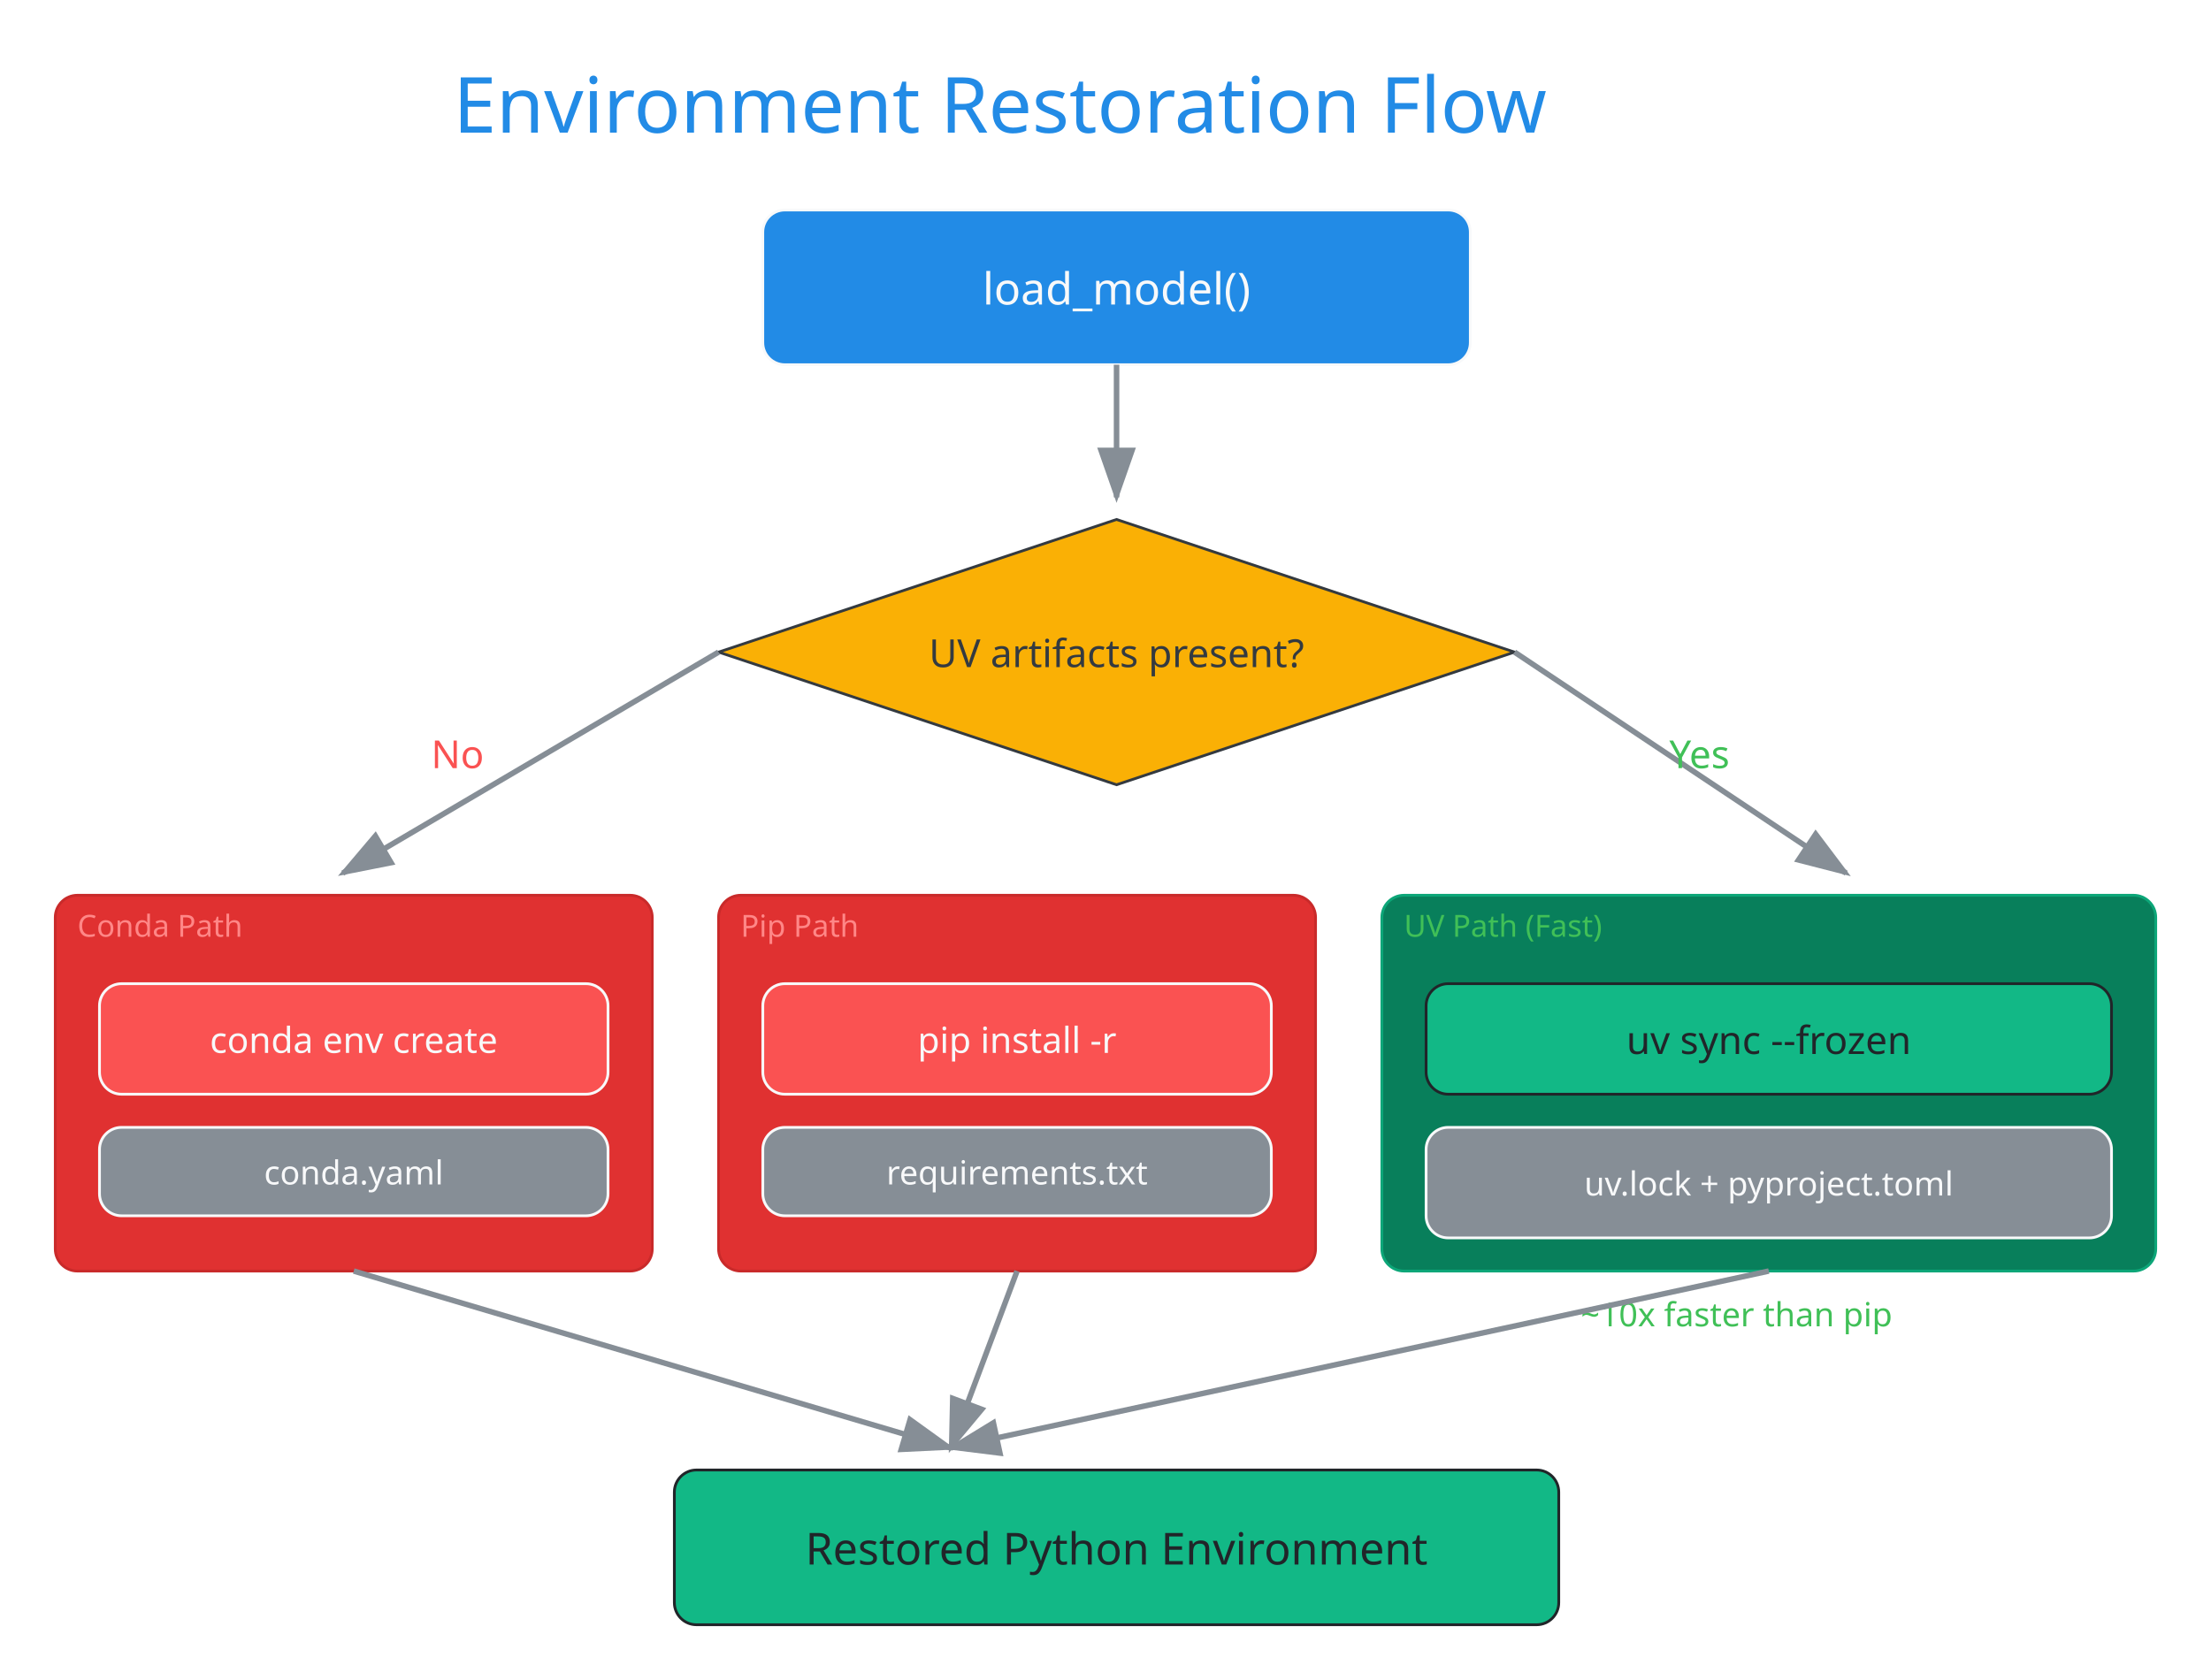
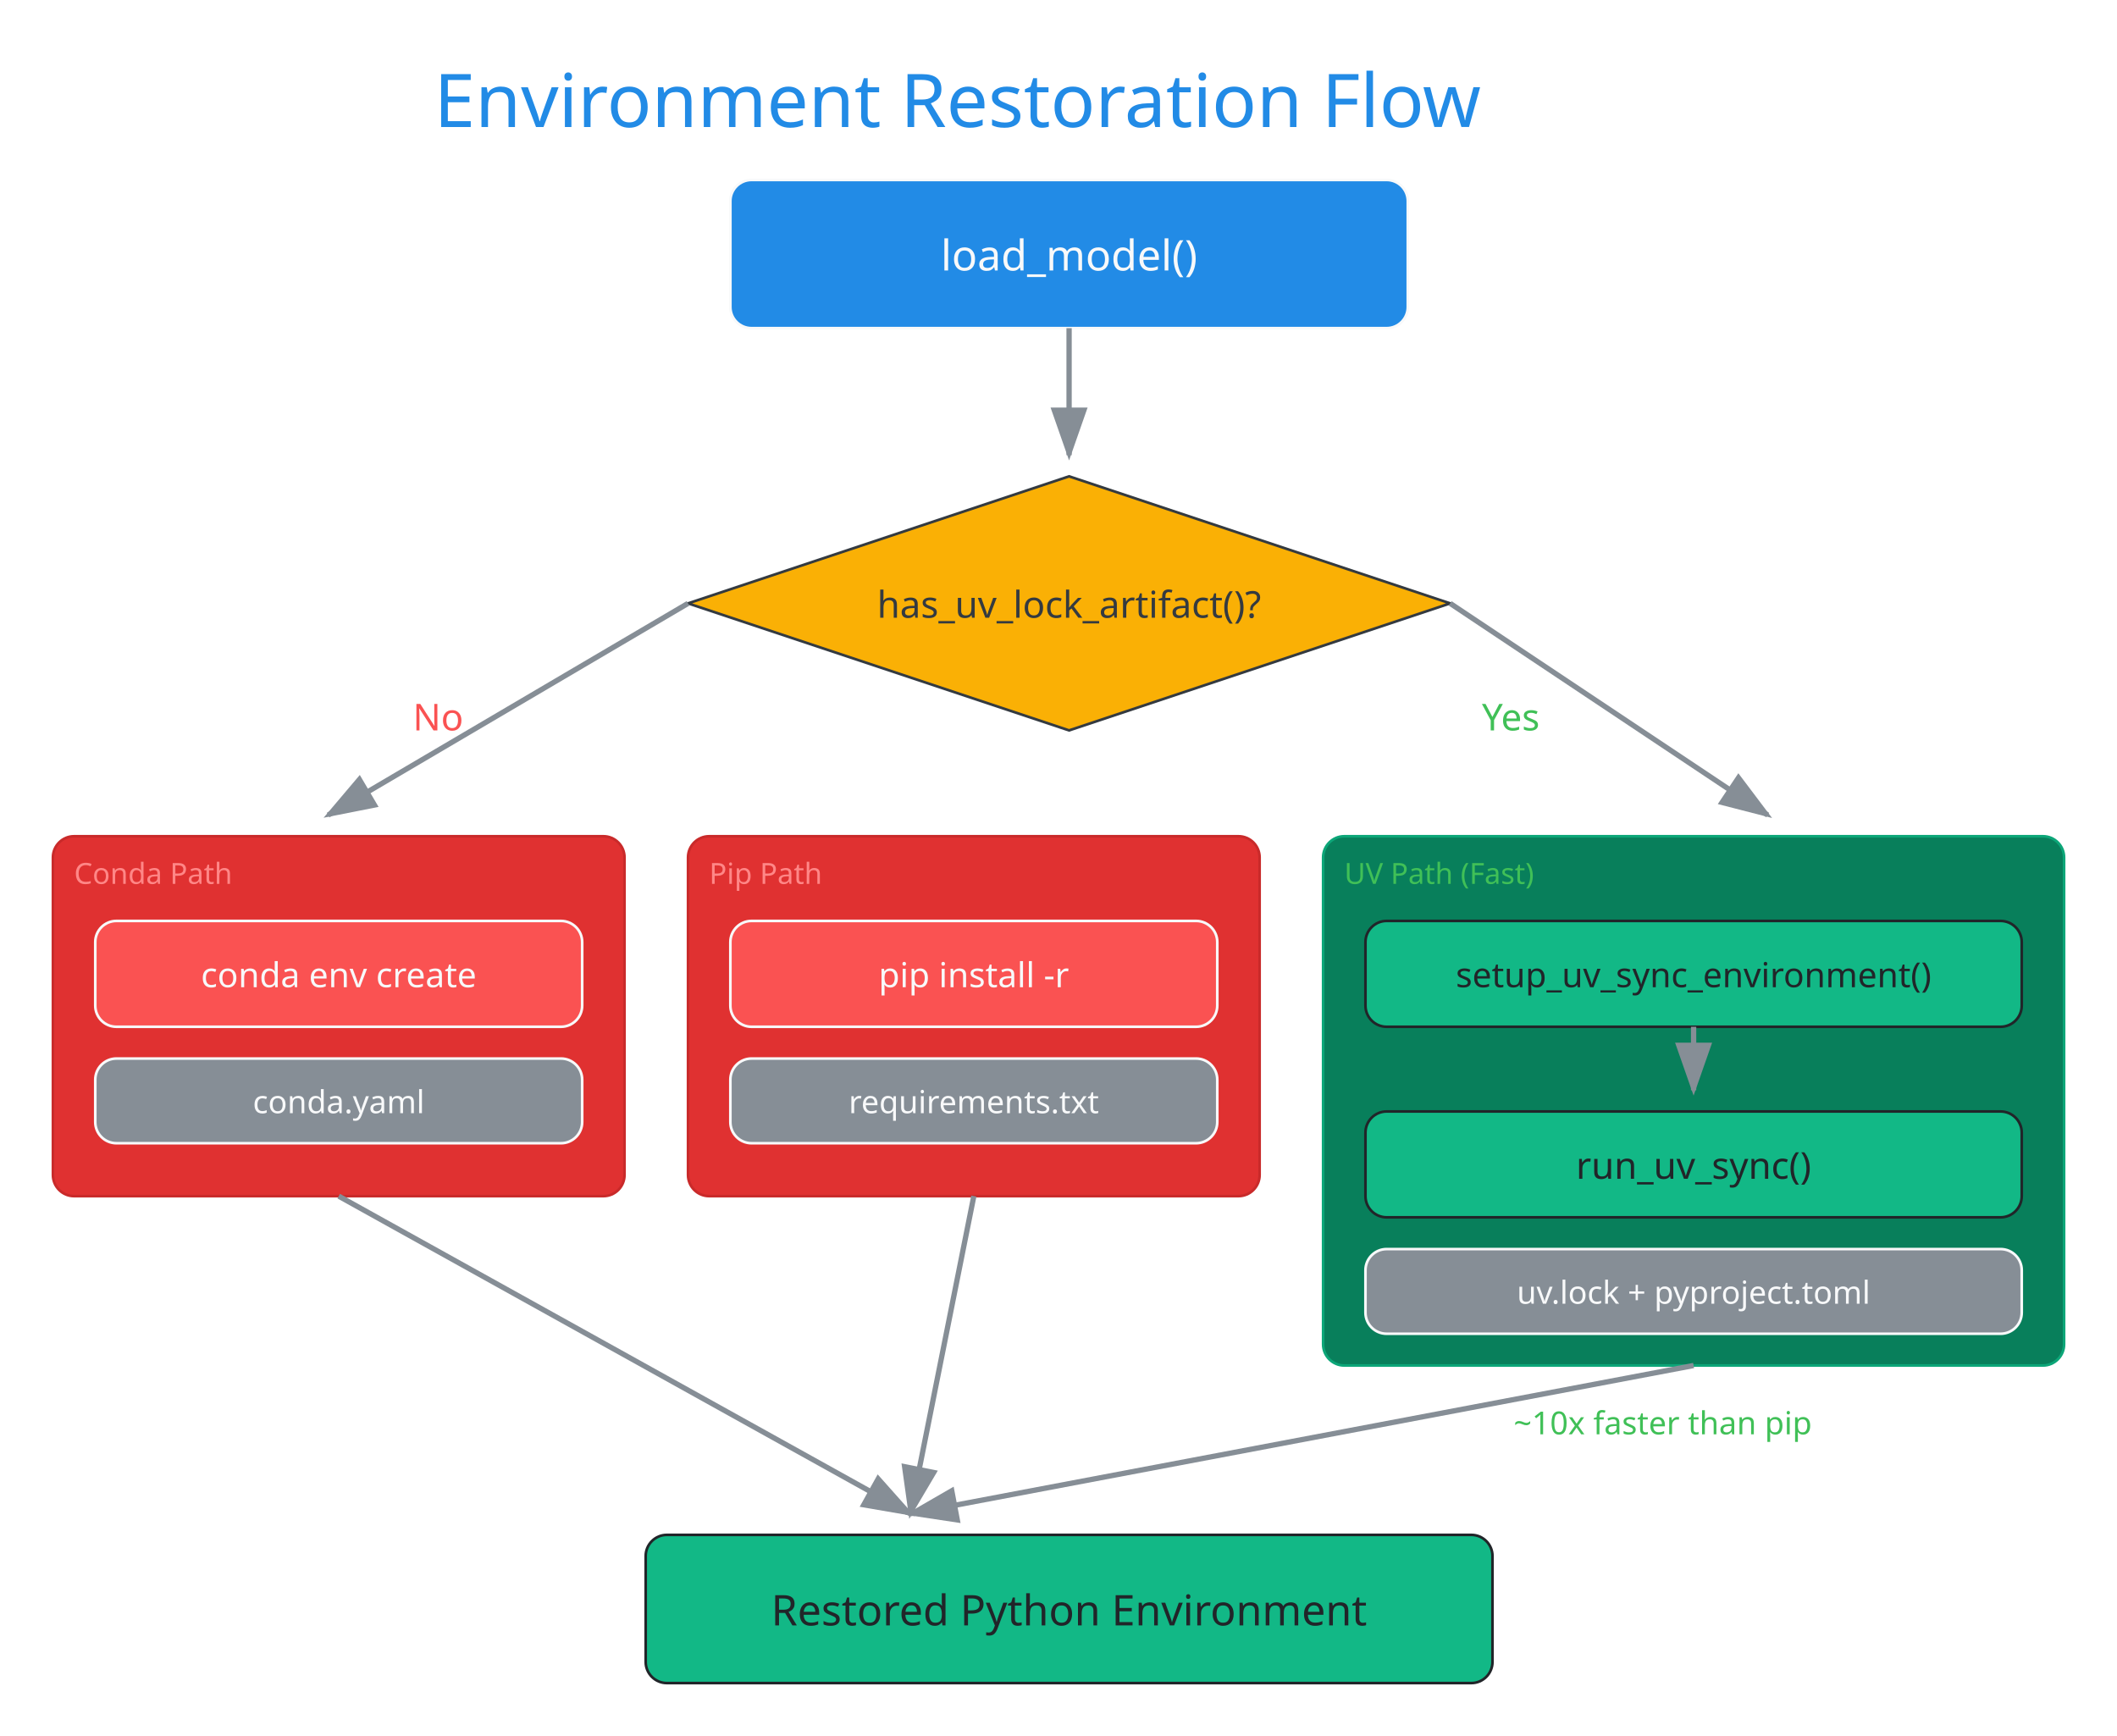
- <svg xmlns="http://www.w3.org/2000/svg" width="800" height="608" viewBox="-4 -20 800 608">
+ <svg xmlns="http://www.w3.org/2000/svg" width="800" height="656" viewBox="-4 -20 800 656">
  <defs>
    <marker id="arrow-868e96" markerWidth="10" markerHeight="7" refX="9" refY="3.5" orient="auto">
      <polygon points="0 0, 10 3.5, 0 7" fill="#868e96" />
    </marker>
    <style>text { font-family: "Segoe UI", system-ui, -apple-system, sans-serif; }</style>
  </defs>
  <text x="160" y="28" font-size="28" fill="#228be6">Environment Restoration Flow</text>
-   <rect x="272" y="56" width="256" height="56" rx="8" stroke="#f8f9fa" fill="#228be6" stroke-width="1" />
-   <text x="400" y="84" font-size="16" fill="#f8f9fa" text-anchor="middle" dominant-baseline="central">load_model()</text>
-   <path d="M 400 112 L 400 160" stroke="#868e96" fill="none" stroke-width="2" marker-end="url(#arrow-868e96)" />
-   <polygon points="400,168 544,216 400,264 256,216" stroke="#343a40" fill="#fab005" stroke-width="1" />
-   <text x="400" y="216" font-size="14" fill="#343a40" text-anchor="middle" dominant-baseline="central">UV artifacts present?</text>
-   <path d="M 256 216 L 120 296" stroke="#868e96" fill="none" stroke-width="2" marker-end="url(#arrow-868e96)" />
-   <text x="152" y="258" font-size="14" fill="#fa5252">No</text>
-   <path d="M 544 216 L 664 296" stroke="#868e96" fill="none" stroke-width="2" marker-end="url(#arrow-868e96)" />
-   <text x="600" y="258" font-size="14" fill="#40c057">Yes</text>
-   <rect x="16" y="304" width="216" height="136" rx="8" stroke="#c92a2a" fill="#e03131" stroke-width="1" />
-   <text x="24" y="319" font-size="11" fill="#ff8787">Conda Path</text>
-   <rect x="32" y="336" width="184" height="40" rx="8" stroke="#f8f9fa" fill="#fa5252" stroke-width="1" />
-   <text x="124" y="356" font-size="13" fill="#f8f9fa" text-anchor="middle" dominant-baseline="central">conda env create</text>
-   <rect x="32" y="388" width="184" height="32" rx="8" stroke="#f8f9fa" fill="#868e96" stroke-width="1" />
-   <text x="124" y="404" font-size="12" fill="#f8f9fa" text-anchor="middle" dominant-baseline="central">conda.yaml</text>
-   <rect x="256" y="304" width="216" height="136" rx="8" stroke="#c92a2a" fill="#e03131" stroke-width="1" />
-   <text x="264" y="319" font-size="11" fill="#ff8787">Pip Path</text>
-   <rect x="272" y="336" width="184" height="40" rx="8" stroke="#f8f9fa" fill="#fa5252" stroke-width="1" />
-   <text x="364" y="356" font-size="13" fill="#f8f9fa" text-anchor="middle" dominant-baseline="central">pip install -r</text>
-   <rect x="272" y="388" width="184" height="32" rx="8" stroke="#f8f9fa" fill="#868e96" stroke-width="1" />
-   <text x="364" y="404" font-size="12" fill="#f8f9fa" text-anchor="middle" dominant-baseline="central">requirements.txt</text>
-   <rect x="496" y="304" width="280" height="136" rx="8" stroke="#0ca678" fill="#087f5b" stroke-width="1" />
-   <text x="504" y="319" font-size="11" fill="#40c057">UV Path (Fast)</text>
-   <rect x="512" y="336" width="248" height="40" rx="8" stroke="#212529" fill="#12b886" stroke-width="1" />
-   <text x="636" y="356" font-size="14" fill="#212529" text-anchor="middle" dominant-baseline="central">uv sync --frozen</text>
-   <rect x="512" y="388" width="248" height="40" rx="8" stroke="#f8f9fa" fill="#868e96" stroke-width="1" />
-   <text x="636" y="408" font-size="12" fill="#f8f9fa" text-anchor="middle" dominant-baseline="central">uv.lock + pyproject.toml</text>
-   <text x="568" y="460" font-size="12" fill="#40c057">~10x faster than pip</text>
-   <path d="M 124 440 L 340 504" stroke="#868e96" fill="none" stroke-width="2" marker-end="url(#arrow-868e96)" />
-   <path d="M 364 440 L 340 504" stroke="#868e96" fill="none" stroke-width="2" marker-end="url(#arrow-868e96)" />
-   <path d="M 636 440 L 340 504" stroke="#868e96" fill="none" stroke-width="2" marker-end="url(#arrow-868e96)" />
-   <rect x="240" y="512" width="320" height="56" rx="8" stroke="#212529" fill="#12b886" stroke-width="1" />
-   <text x="400" y="540" font-size="16" fill="#212529" text-anchor="middle" dominant-baseline="central">Restored Python Environment</text>
+   <rect x="272" y="48" width="256" height="56" rx="8" stroke="#f8f9fa" fill="#228be6" stroke-width="1" />
+   <text x="400" y="76" font-size="16" fill="#f8f9fa" text-anchor="middle" dominant-baseline="central">load_model()</text>
+   <path d="M 400 104 L 400 152" stroke="#868e96" fill="none" stroke-width="2" marker-end="url(#arrow-868e96)" />
+   <polygon points="400,160 544,208 400,256 256,208" stroke="#343a40" fill="#fab005" stroke-width="1" />
+   <text x="400" y="208" font-size="14" fill="#343a40" text-anchor="middle" dominant-baseline="central">has_uv_lock_artifact()?</text>
+   <text x="152" y="256" font-size="14" fill="#fa5252">No</text>
+   <path d="M 256 208 L 120 288" stroke="#868e96" fill="none" stroke-width="2" marker-end="url(#arrow-868e96)" />
+   <text x="556" y="256" font-size="14" fill="#40c057">Yes</text>
+   <path d="M 544 208 L 664 288" stroke="#868e96" fill="none" stroke-width="2" marker-end="url(#arrow-868e96)" />
+   <rect x="16" y="296" width="216" height="136" rx="8" stroke="#c92a2a" fill="#e03131" stroke-width="1" />
+   <text x="24" y="314" font-size="11" fill="#ff8787">Conda Path</text>
+   <rect x="32" y="328" width="184" height="40" rx="8" stroke="#f8f9fa" fill="#fa5252" stroke-width="1" />
+   <text x="124" y="348" font-size="13" fill="#f8f9fa" text-anchor="middle" dominant-baseline="central">conda env create</text>
+   <rect x="32" y="380" width="184" height="32" rx="8" stroke="#f8f9fa" fill="#868e96" stroke-width="1" />
+   <text x="124" y="396" font-size="12" fill="#f8f9fa" text-anchor="middle" dominant-baseline="central">conda.yaml</text>
+   <rect x="256" y="296" width="216" height="136" rx="8" stroke="#c92a2a" fill="#e03131" stroke-width="1" />
+   <text x="264" y="314" font-size="11" fill="#ff8787">Pip Path</text>
+   <rect x="272" y="328" width="184" height="40" rx="8" stroke="#f8f9fa" fill="#fa5252" stroke-width="1" />
+   <text x="364" y="348" font-size="13" fill="#f8f9fa" text-anchor="middle" dominant-baseline="central">pip install -r</text>
+   <rect x="272" y="380" width="184" height="32" rx="8" stroke="#f8f9fa" fill="#868e96" stroke-width="1" />
+   <text x="364" y="396" font-size="12" fill="#f8f9fa" text-anchor="middle" dominant-baseline="central">requirements.txt</text>
+   <rect x="496" y="296" width="280" height="200" rx="8" stroke="#0ca678" fill="#087f5b" stroke-width="1" />
+   <text x="504" y="314" font-size="11" fill="#40c057">UV Path (Fast)</text>
+   <rect x="512" y="328" width="248" height="40" rx="8" stroke="#212529" fill="#12b886" stroke-width="1" />
+   <text x="636" y="348" font-size="13" fill="#212529" text-anchor="middle" dominant-baseline="central">setup_uv_sync_environment()</text>
+   <path d="M 636 368 L 636 392" stroke="#868e96" fill="none" stroke-width="2" marker-end="url(#arrow-868e96)" />
+   <rect x="512" y="400" width="248" height="40" rx="8" stroke="#212529" fill="#12b886" stroke-width="1" />
+   <text x="636" y="420" font-size="14" fill="#212529" text-anchor="middle" dominant-baseline="central">run_uv_sync()</text>
+   <rect x="512" y="452" width="248" height="32" rx="8" stroke="#f8f9fa" fill="#868e96" stroke-width="1" />
+   <text x="636" y="468" font-size="12" fill="#f8f9fa" text-anchor="middle" dominant-baseline="central">uv.lock + pyproject.toml</text>
+   <text x="568" y="522" font-size="12" fill="#40c057">~10x faster than pip</text>
+   <path d="M 124 432 L 340 552" stroke="#868e96" fill="none" stroke-width="2" marker-end="url(#arrow-868e96)" />
+   <path d="M 364 432 L 340 552" stroke="#868e96" fill="none" stroke-width="2" marker-end="url(#arrow-868e96)" />
+   <path d="M 636 496 L 340 552" stroke="#868e96" fill="none" stroke-width="2" marker-end="url(#arrow-868e96)" />
+   <rect x="240" y="560" width="320" height="56" rx="8" stroke="#212529" fill="#12b886" stroke-width="1" />
+   <text x="400" y="588" font-size="16" fill="#212529" text-anchor="middle" dominant-baseline="central">Restored Python Environment</text>
</svg>
